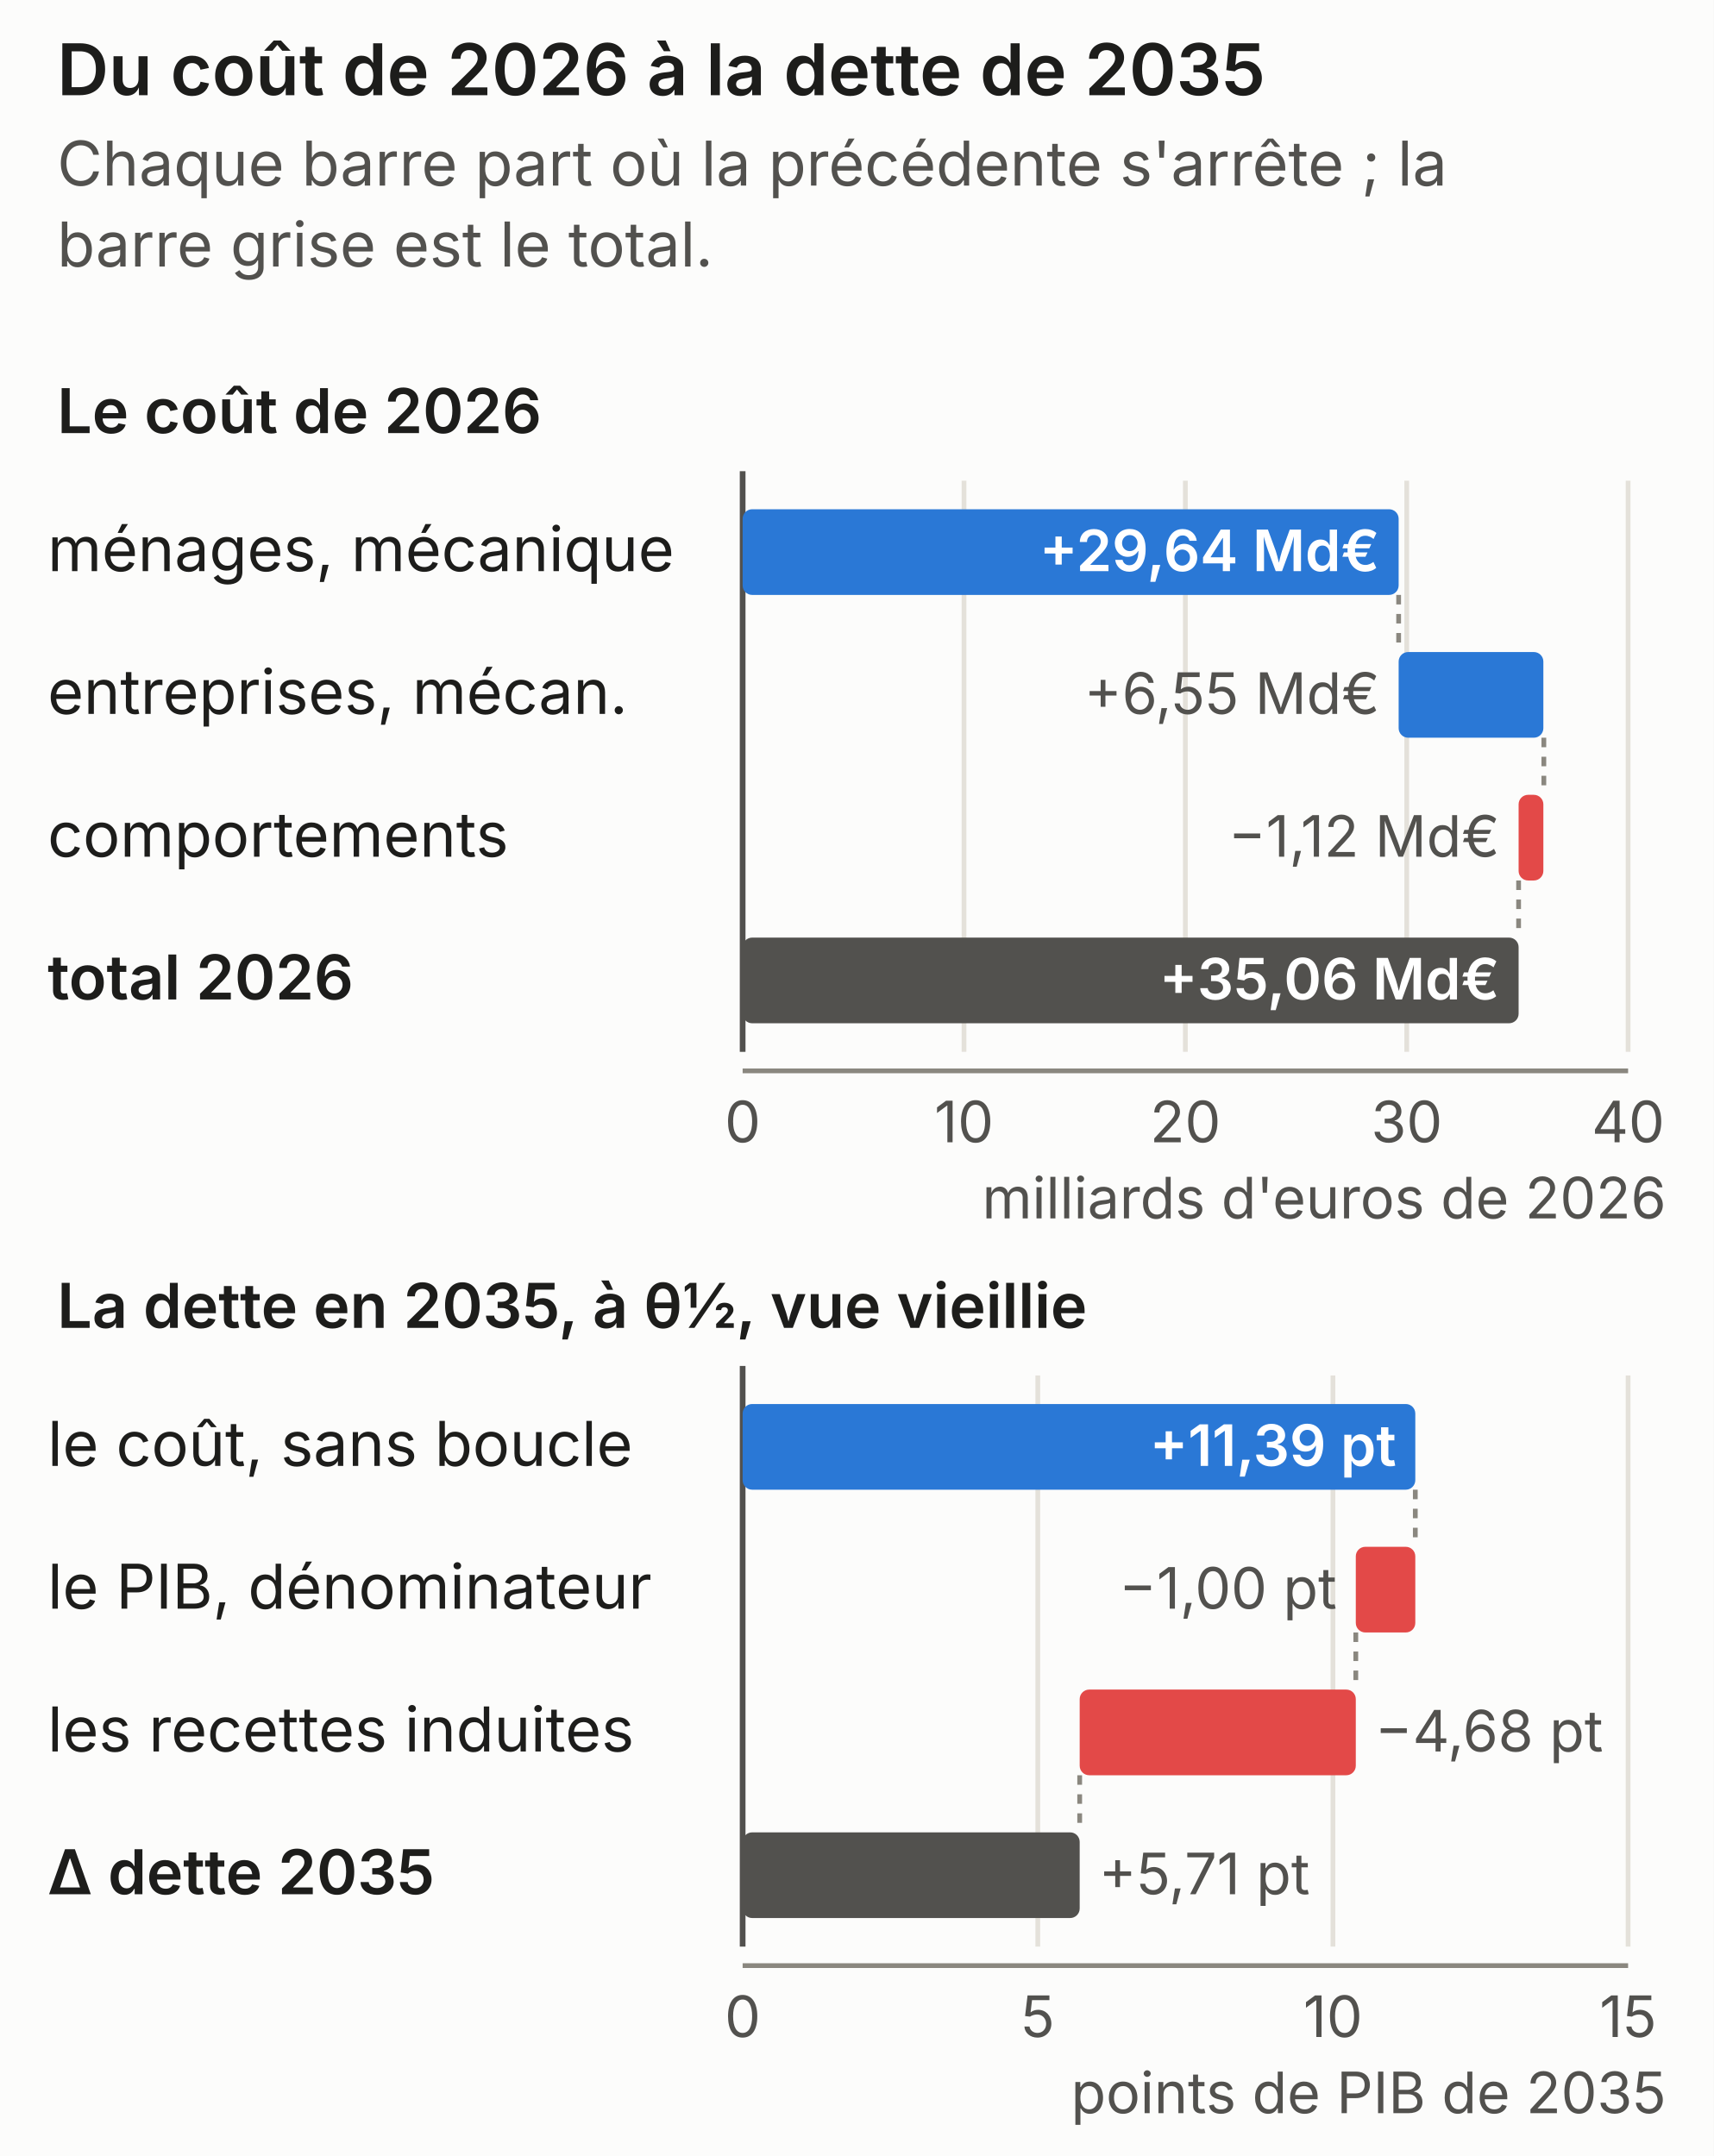
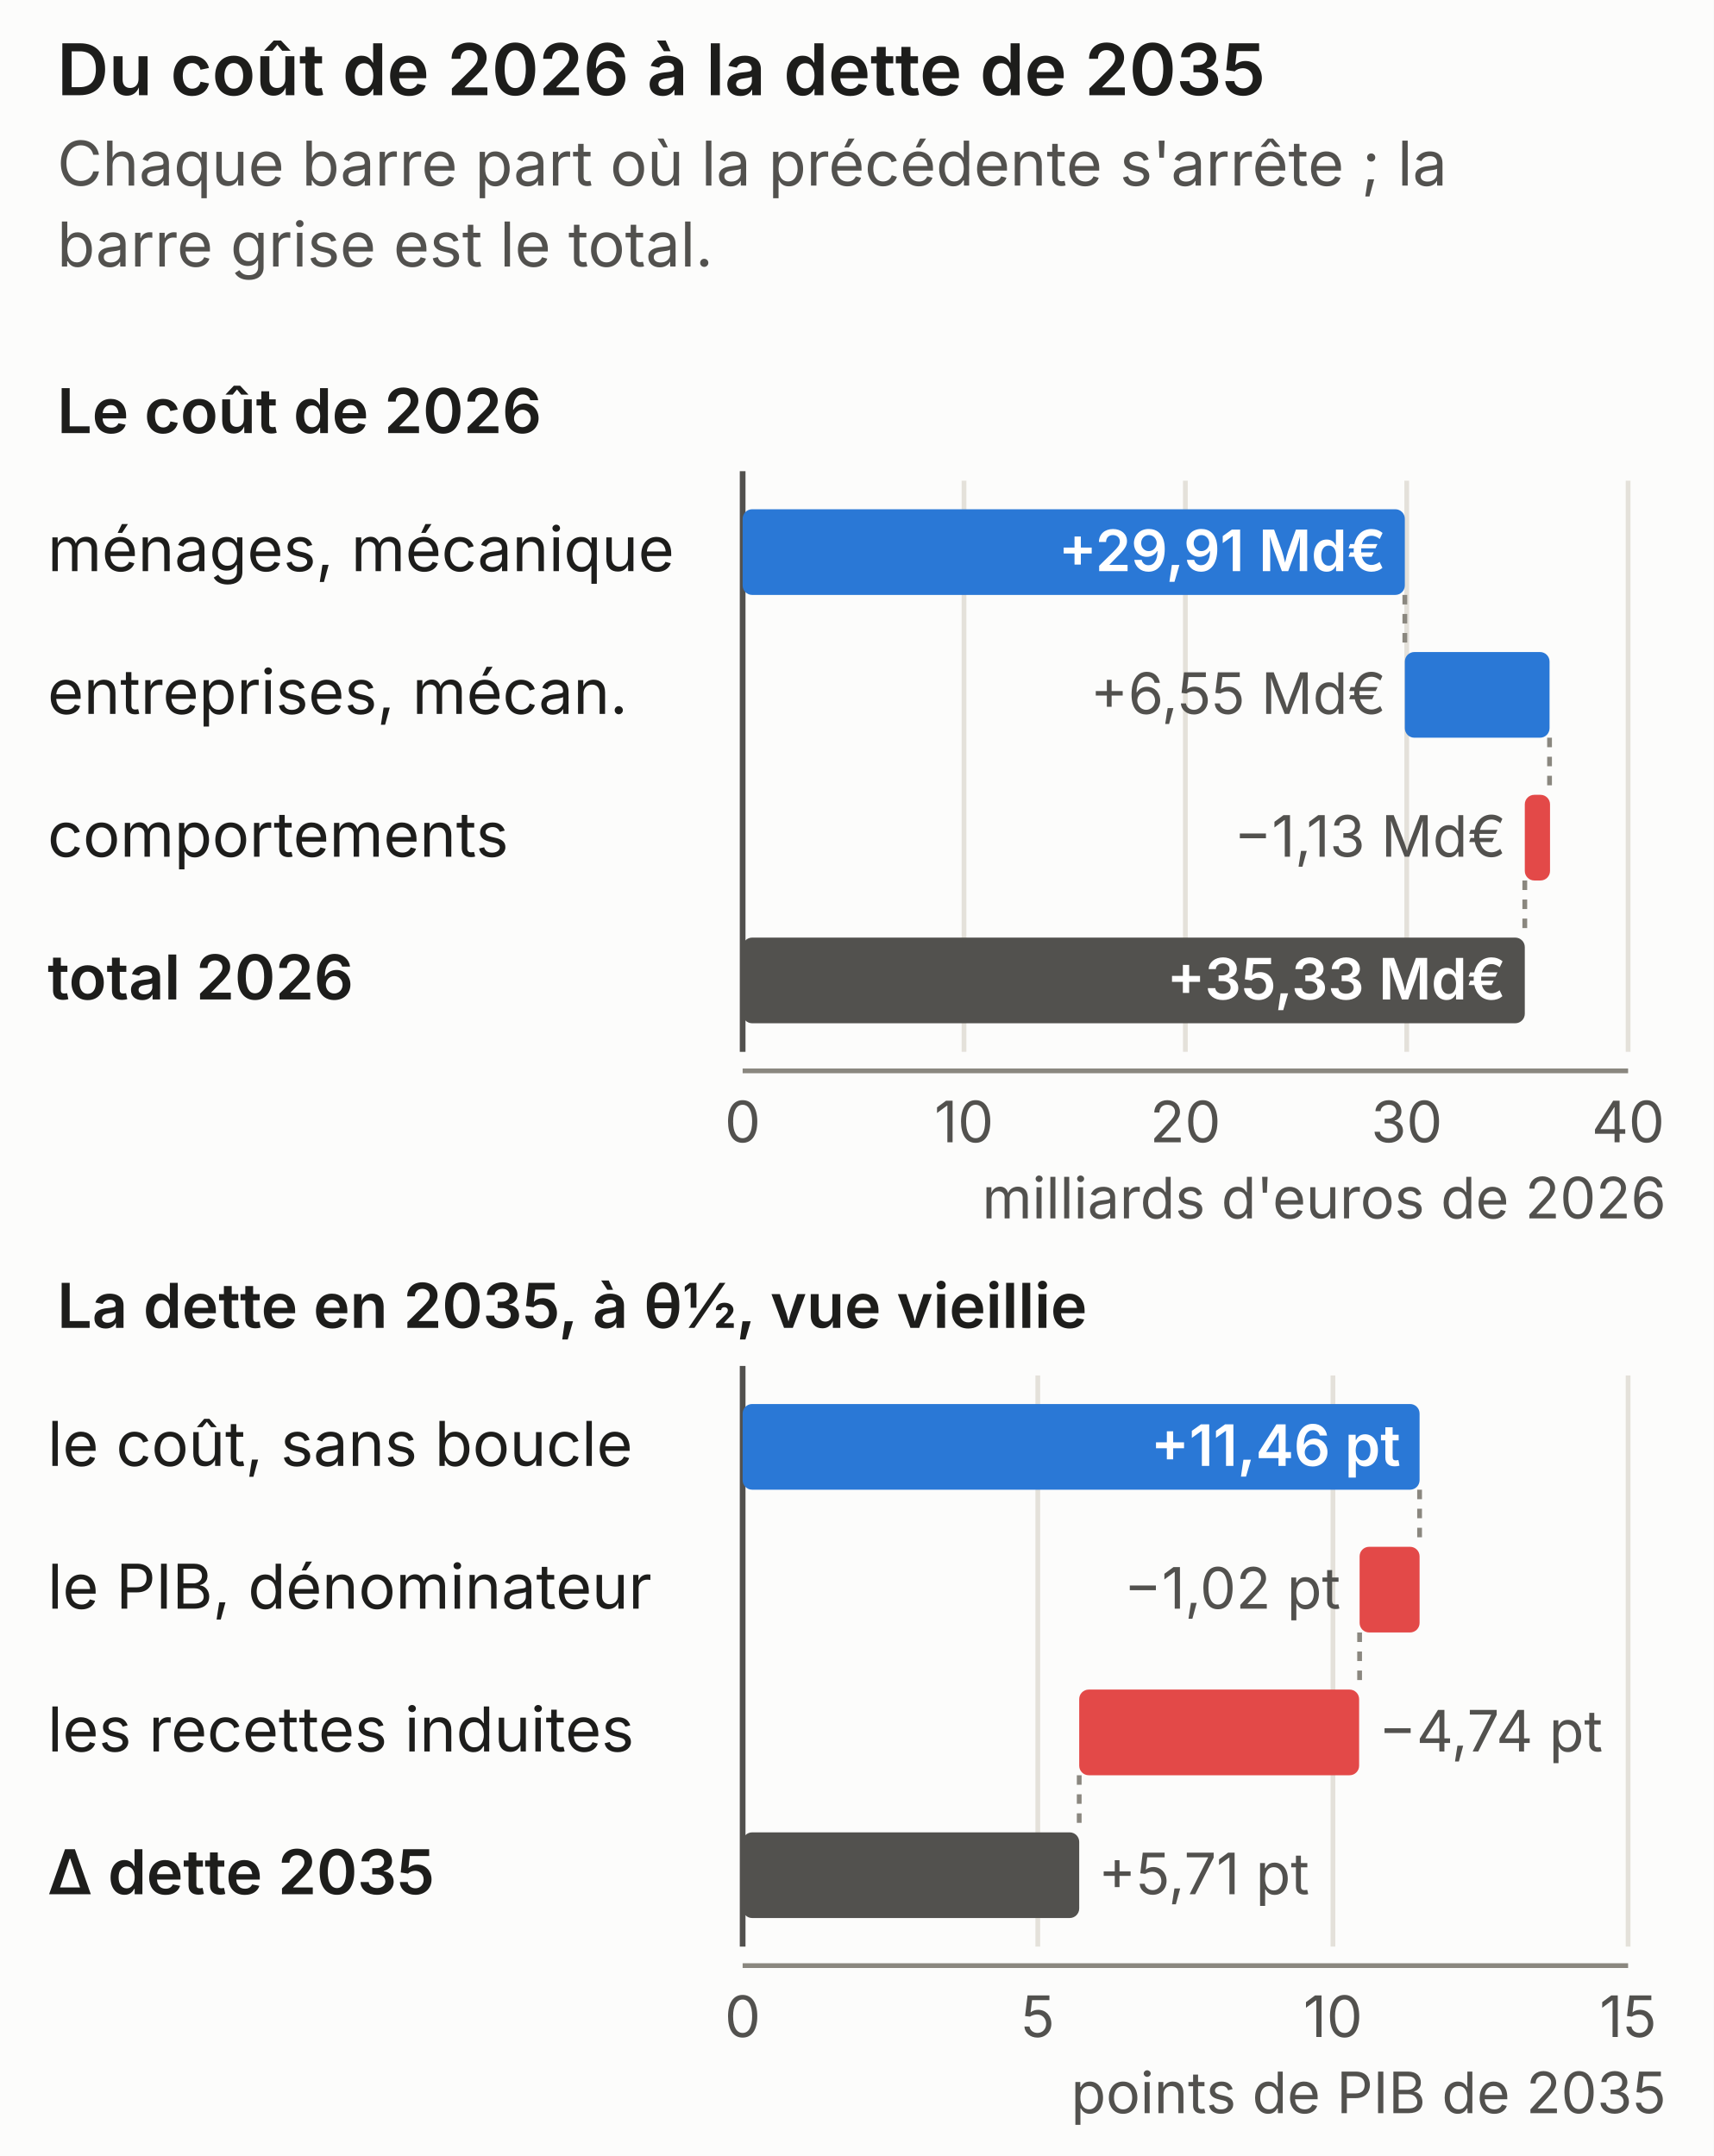
<svg xmlns="http://www.w3.org/2000/svg" viewBox="0 0 360 453" width="360" height="453" role="img" aria-labelledby="pres2027_lisnard_programme-cascade-t pres2027_lisnard_programme-cascade-d" font-size="13">
  <style>.g-fond{fill:#fcfcfb}.g-encre{fill:#1d1d1b}.g-doux{fill:#52514e}
.g-axe{stroke:#8a877f}.g-grille{stroke:#e4e1da}.g-zero{stroke:#52514e}
.g-s1{stroke:#2a78d6}.g-s2{stroke:#eb6834}.g-s3{stroke:#1baf7a}.g-s4{stroke:#6250d6}
.g-f1{fill:#2a78d6}.g-f2{fill:#eb6834}.g-f3{fill:#1baf7a}.g-f4{fill:#6250d6}
.g-bande{fill:#2a78d6;fill-opacity:.16}.g-plus{fill:#2a78d6}.g-moins{fill:#e34948}
.g-total{fill:#52514e}.g-lien{stroke:#8a877f}.g-sur{fill:#ffffff}
@media (prefers-color-scheme: dark){
.g-fond{fill:#1a1a19}.g-encre{fill:#ece9e2}.g-doux{fill:#c3c2b7}
.g-axe{stroke:#8f8b80}.g-grille{stroke:#33322f}.g-zero{stroke:#c3c2b7}
.g-s1{stroke:#3987e5}.g-s2{stroke:#d95926}.g-s3{stroke:#199e70}.g-s4{stroke:#9085e9}
.g-f1{fill:#3987e5}.g-f2{fill:#d95926}.g-f3{fill:#199e70}.g-f4{fill:#9085e9}
.g-bande{fill:#3987e5;fill-opacity:.24}.g-plus{fill:#3987e5}.g-moins{fill:#e66767}
.g-total{fill:#6b6862}.g-lien{stroke:#8f8b80}}
text{font-family:system-ui,-apple-system,"Segoe UI",sans-serif}</style>
  <rect class="g-fond" fill="#fcfcfb" x="0" y="0" width="360" height="453" />
  <text class="g-encre" fill="#1d1d1b" x="12" y="20" text-anchor="start" font-size="15" font-weight="600">Du coût de 2026 à la dette de 2035</text>
  <text class="g-doux" fill="#52514e" x="12" y="39" text-anchor="start">Chaque barre part où la précédente s'arrête ; la</text>
  <text class="g-doux" fill="#52514e" x="12" y="56" text-anchor="start">barre grise est le total.</text>
  <text class="g-encre" fill="#1d1d1b" x="12" y="91" text-anchor="start" font-weight="600">Le coût de 2026</text>
  <line class="g-grille" stroke="#e4e1da" stroke-width="1" x1="156" y1="101" x2="156" y2="221" />
  <line class="g-grille" stroke="#e4e1da" stroke-width="1" x1="202.5" y1="101" x2="202.5" y2="221" />
  <line class="g-grille" stroke="#e4e1da" stroke-width="1" x1="249" y1="101" x2="249" y2="221" />
  <line class="g-grille" stroke="#e4e1da" stroke-width="1" x1="295.5" y1="101" x2="295.5" y2="221" />
  <line class="g-grille" stroke="#e4e1da" stroke-width="1" x1="342" y1="101" x2="342" y2="221" />
  <line class="g-zero" stroke="#52514e" stroke-width="1.2" x1="156" y1="99" x2="156" y2="221" />
-   <rect class="g-plus" fill="#2a78d6" x="156" y="107" width="137.8" height="18" rx="2" />
-   <line class="g-lien" stroke="#8a877f" stroke-width="1" stroke-dasharray="2 2" x1="293.8" y1="125" x2="293.8" y2="137" />
+   <rect class="g-plus" fill="#2a78d6" x="156" y="107" width="139.1" height="18" rx="2" />
+   <line class="g-lien" stroke="#8a877f" stroke-width="1" stroke-dasharray="2 2" x1="295.1" y1="125" x2="295.1" y2="137" />
  <text class="g-encre" fill="#1d1d1b" x="10" y="120" text-anchor="start">ménages, mécanique</text>
-   <text class="g-sur" fill="#ffffff" x="289.8" y="120" text-anchor="end" font-size="12" font-weight="600">+29,64 Md€</text>
-   <rect class="g-plus" fill="#2a78d6" x="293.8" y="137" width="30.4" height="18" rx="2" />
-   <line class="g-lien" stroke="#8a877f" stroke-width="1" stroke-dasharray="2 2" x1="324.3" y1="155" x2="324.3" y2="167" />
+   <text class="g-sur" fill="#ffffff" x="291.1" y="120" text-anchor="end" font-size="12" font-weight="600">+29,91 Md€</text>
+   <rect class="g-plus" fill="#2a78d6" x="295.1" y="137" width="30.4" height="18" rx="2" />
+   <line class="g-lien" stroke="#8a877f" stroke-width="1" stroke-dasharray="2 2" x1="325.5" y1="155" x2="325.5" y2="167" />
  <text class="g-encre" fill="#1d1d1b" x="10" y="150" text-anchor="start">entreprises, mécan.</text>
-   <text class="g-doux" fill="#52514e" x="289.8" y="150" text-anchor="end" font-size="12">+6,55 Md€</text>
-   <rect class="g-moins" fill="#e34948" x="319" y="167" width="5.2" height="18" rx="2" />
-   <line class="g-lien" stroke="#8a877f" stroke-width="1" stroke-dasharray="2 2" x1="319" y1="185" x2="319" y2="197" />
+   <text class="g-doux" fill="#52514e" x="291.1" y="150" text-anchor="end" font-size="12">+6,55 Md€</text>
+   <rect class="g-moins" fill="#e34948" x="320.3" y="167" width="5.3" height="18" rx="2" />
+   <line class="g-lien" stroke="#8a877f" stroke-width="1" stroke-dasharray="2 2" x1="320.3" y1="185" x2="320.3" y2="197" />
  <text class="g-encre" fill="#1d1d1b" x="10" y="180" text-anchor="start">comportements</text>
-   <text class="g-doux" fill="#52514e" x="315" y="180" text-anchor="end" font-size="12">−1,12 Md€</text>
-   <rect class="g-total" fill="#52514e" x="156" y="197" width="163" height="18" rx="2" />
+   <text class="g-doux" fill="#52514e" x="316.3" y="180" text-anchor="end" font-size="12">−1,13 Md€</text>
+   <rect class="g-total" fill="#52514e" x="156" y="197" width="164.3" height="18" rx="2" />
  <text class="g-encre" fill="#1d1d1b" x="10" y="210" text-anchor="start" font-weight="600">total 2026</text>
-   <text class="g-sur" fill="#ffffff" x="315" y="210" text-anchor="end" font-size="12" font-weight="600">+35,06 Md€</text>
+   <text class="g-sur" fill="#ffffff" x="316.3" y="210" text-anchor="end" font-size="12" font-weight="600">+35,33 Md€</text>
  <line class="g-axe" stroke="#8a877f" stroke-width="1" x1="156" y1="225" x2="342" y2="225" />
  <text class="g-doux" fill="#52514e" x="156" y="240" text-anchor="middle" font-size="12">0</text>
  <text class="g-doux" fill="#52514e" x="202.5" y="240" text-anchor="middle" font-size="12">10</text>
  <text class="g-doux" fill="#52514e" x="249" y="240" text-anchor="middle" font-size="12">20</text>
  <text class="g-doux" fill="#52514e" x="295.5" y="240" text-anchor="middle" font-size="12">30</text>
  <text class="g-doux" fill="#52514e" x="342" y="240" text-anchor="middle" font-size="12">40</text>
  <text class="g-doux" fill="#52514e" x="350" y="256" text-anchor="end" font-size="12">milliards d'euros de 2026</text>
  <text class="g-encre" fill="#1d1d1b" x="12" y="279" text-anchor="start" font-weight="600">La dette en 2035, à θ½, vue vieillie</text>
  <line class="g-grille" stroke="#e4e1da" stroke-width="1" x1="156" y1="289" x2="156" y2="409" />
  <line class="g-grille" stroke="#e4e1da" stroke-width="1" x1="218" y1="289" x2="218" y2="409" />
  <line class="g-grille" stroke="#e4e1da" stroke-width="1" x1="280" y1="289" x2="280" y2="409" />
  <line class="g-grille" stroke="#e4e1da" stroke-width="1" x1="342" y1="289" x2="342" y2="409" />
  <line class="g-zero" stroke="#52514e" stroke-width="1.2" x1="156" y1="287" x2="156" y2="409" />
-   <rect class="g-plus" fill="#2a78d6" x="156" y="295" width="141.3" height="18" rx="2" />
-   <line class="g-lien" stroke="#8a877f" stroke-width="1" stroke-dasharray="2 2" x1="297.3" y1="313" x2="297.3" y2="325" />
+   <rect class="g-plus" fill="#2a78d6" x="156" y="295" width="142.2" height="18" rx="2" />
+   <line class="g-lien" stroke="#8a877f" stroke-width="1" stroke-dasharray="2 2" x1="298.2" y1="313" x2="298.2" y2="325" />
  <text class="g-encre" fill="#1d1d1b" x="10" y="308" text-anchor="start">le coût, sans boucle</text>
-   <text class="g-sur" fill="#ffffff" x="293.3" y="308" text-anchor="end" font-size="12" font-weight="600">+11,39 pt</text>
-   <rect class="g-moins" fill="#e34948" x="284.8" y="325" width="12.5" height="18" rx="2" />
-   <line class="g-lien" stroke="#8a877f" stroke-width="1" stroke-dasharray="2 2" x1="284.8" y1="343" x2="284.8" y2="355" />
+   <text class="g-sur" fill="#ffffff" x="294.2" y="308" text-anchor="end" font-size="12" font-weight="600">+11,46 pt</text>
+   <rect class="g-moins" fill="#e34948" x="285.6" y="325" width="12.6" height="18" rx="2" />
+   <line class="g-lien" stroke="#8a877f" stroke-width="1" stroke-dasharray="2 2" x1="285.6" y1="343" x2="285.6" y2="355" />
  <text class="g-encre" fill="#1d1d1b" x="10" y="338" text-anchor="start">le PIB, dénominateur</text>
-   <text class="g-doux" fill="#52514e" x="280.8" y="338" text-anchor="end" font-size="12">−1,00 pt</text>
-   <rect class="g-moins" fill="#e34948" x="226.8" y="355" width="58" height="18" rx="2" />
-   <line class="g-lien" stroke="#8a877f" stroke-width="1" stroke-dasharray="2 2" x1="226.8" y1="373" x2="226.8" y2="385" />
+   <text class="g-doux" fill="#52514e" x="281.6" y="338" text-anchor="end" font-size="12">−1,02 pt</text>
+   <rect class="g-moins" fill="#e34948" x="226.7" y="355" width="58.8" height="18" rx="2" />
+   <line class="g-lien" stroke="#8a877f" stroke-width="1" stroke-dasharray="2 2" x1="226.7" y1="373" x2="226.7" y2="385" />
  <text class="g-encre" fill="#1d1d1b" x="10" y="368" text-anchor="start">les recettes induites</text>
-   <text class="g-doux" fill="#52514e" x="288.8" y="368" text-anchor="start" font-size="12">−4,68 pt</text>
-   <rect class="g-total" fill="#52514e" x="156" y="385" width="70.8" height="18" rx="2" />
+   <text class="g-doux" fill="#52514e" x="289.6" y="368" text-anchor="start" font-size="12">−4,74 pt</text>
+   <rect class="g-total" fill="#52514e" x="156" y="385" width="70.7" height="18" rx="2" />
  <text class="g-encre" fill="#1d1d1b" x="10" y="398" text-anchor="start" font-weight="600">Δ dette 2035</text>
-   <text class="g-doux" fill="#52514e" x="230.8" y="398" text-anchor="start" font-size="12">+5,71 pt</text>
+   <text class="g-doux" fill="#52514e" x="230.7" y="398" text-anchor="start" font-size="12">+5,71 pt</text>
  <line class="g-axe" stroke="#8a877f" stroke-width="1" x1="156" y1="413" x2="342" y2="413" />
  <text class="g-doux" fill="#52514e" x="156" y="428" text-anchor="middle" font-size="12">0</text>
  <text class="g-doux" fill="#52514e" x="218" y="428" text-anchor="middle" font-size="12">5</text>
  <text class="g-doux" fill="#52514e" x="280" y="428" text-anchor="middle" font-size="12">10</text>
  <text class="g-doux" fill="#52514e" x="342" y="428" text-anchor="middle" font-size="12">15</text>
  <text class="g-doux" fill="#52514e" x="350" y="444" text-anchor="end" font-size="12">points de PIB de 2035</text>
</svg>
